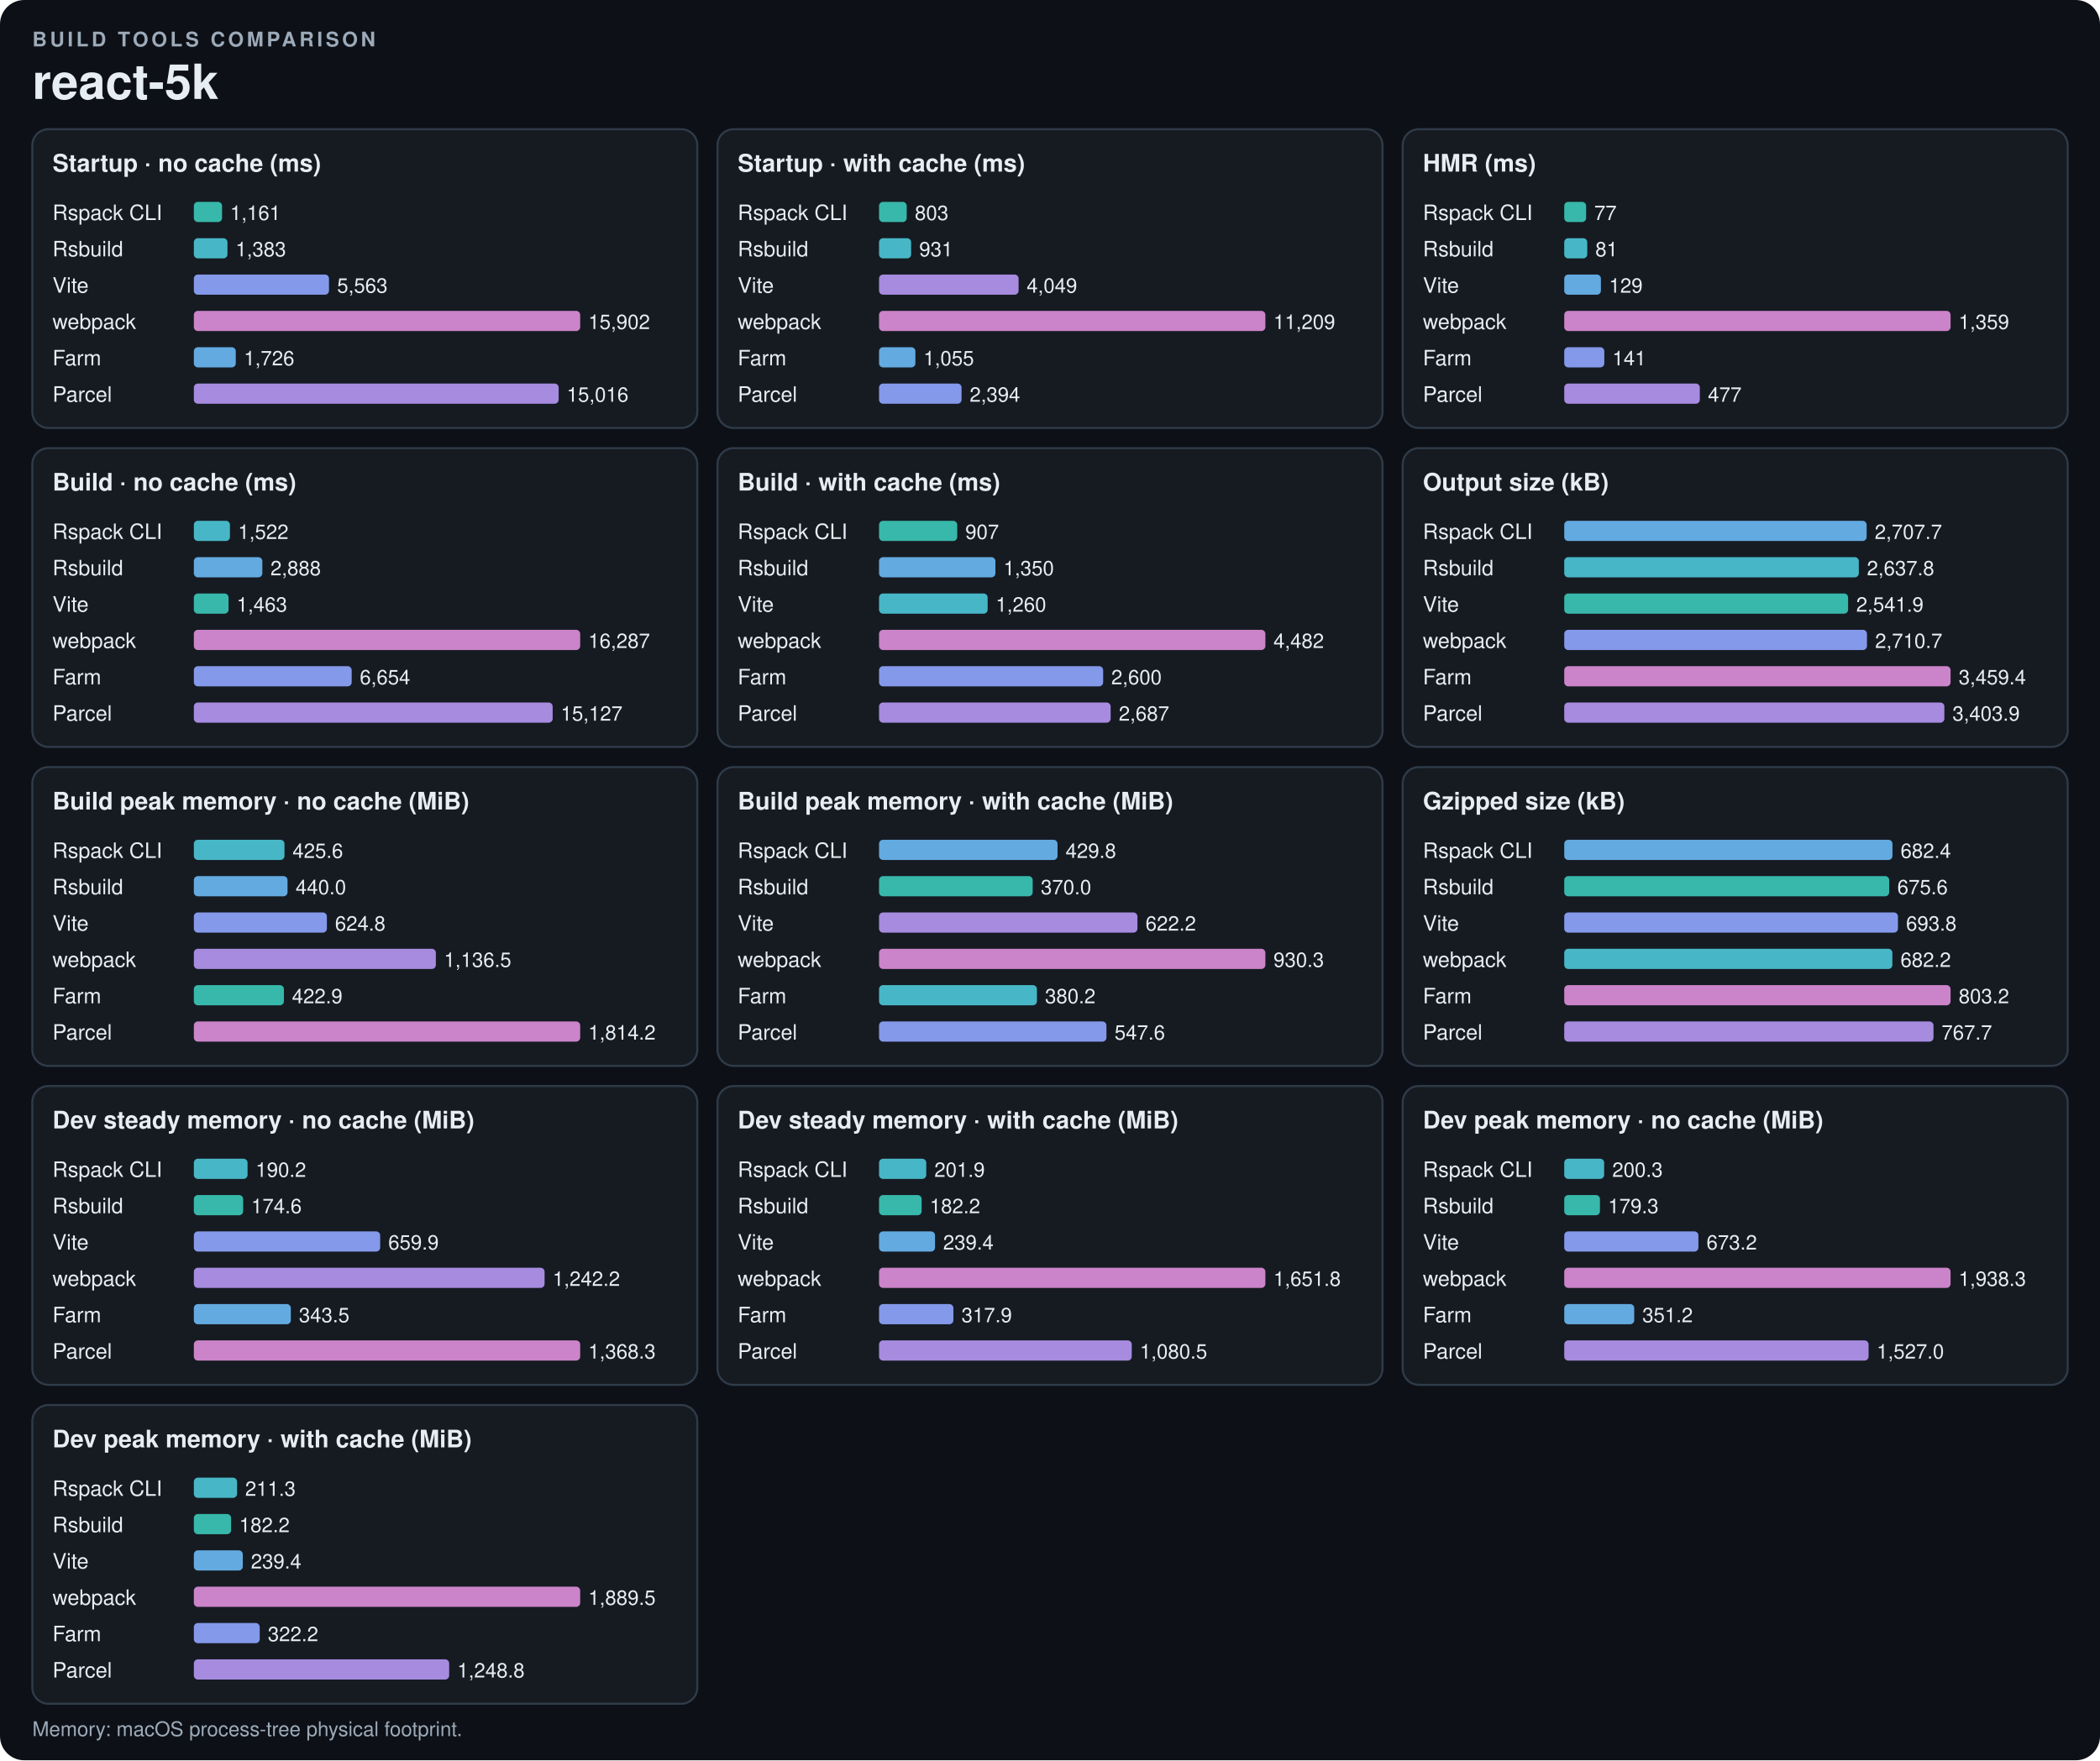
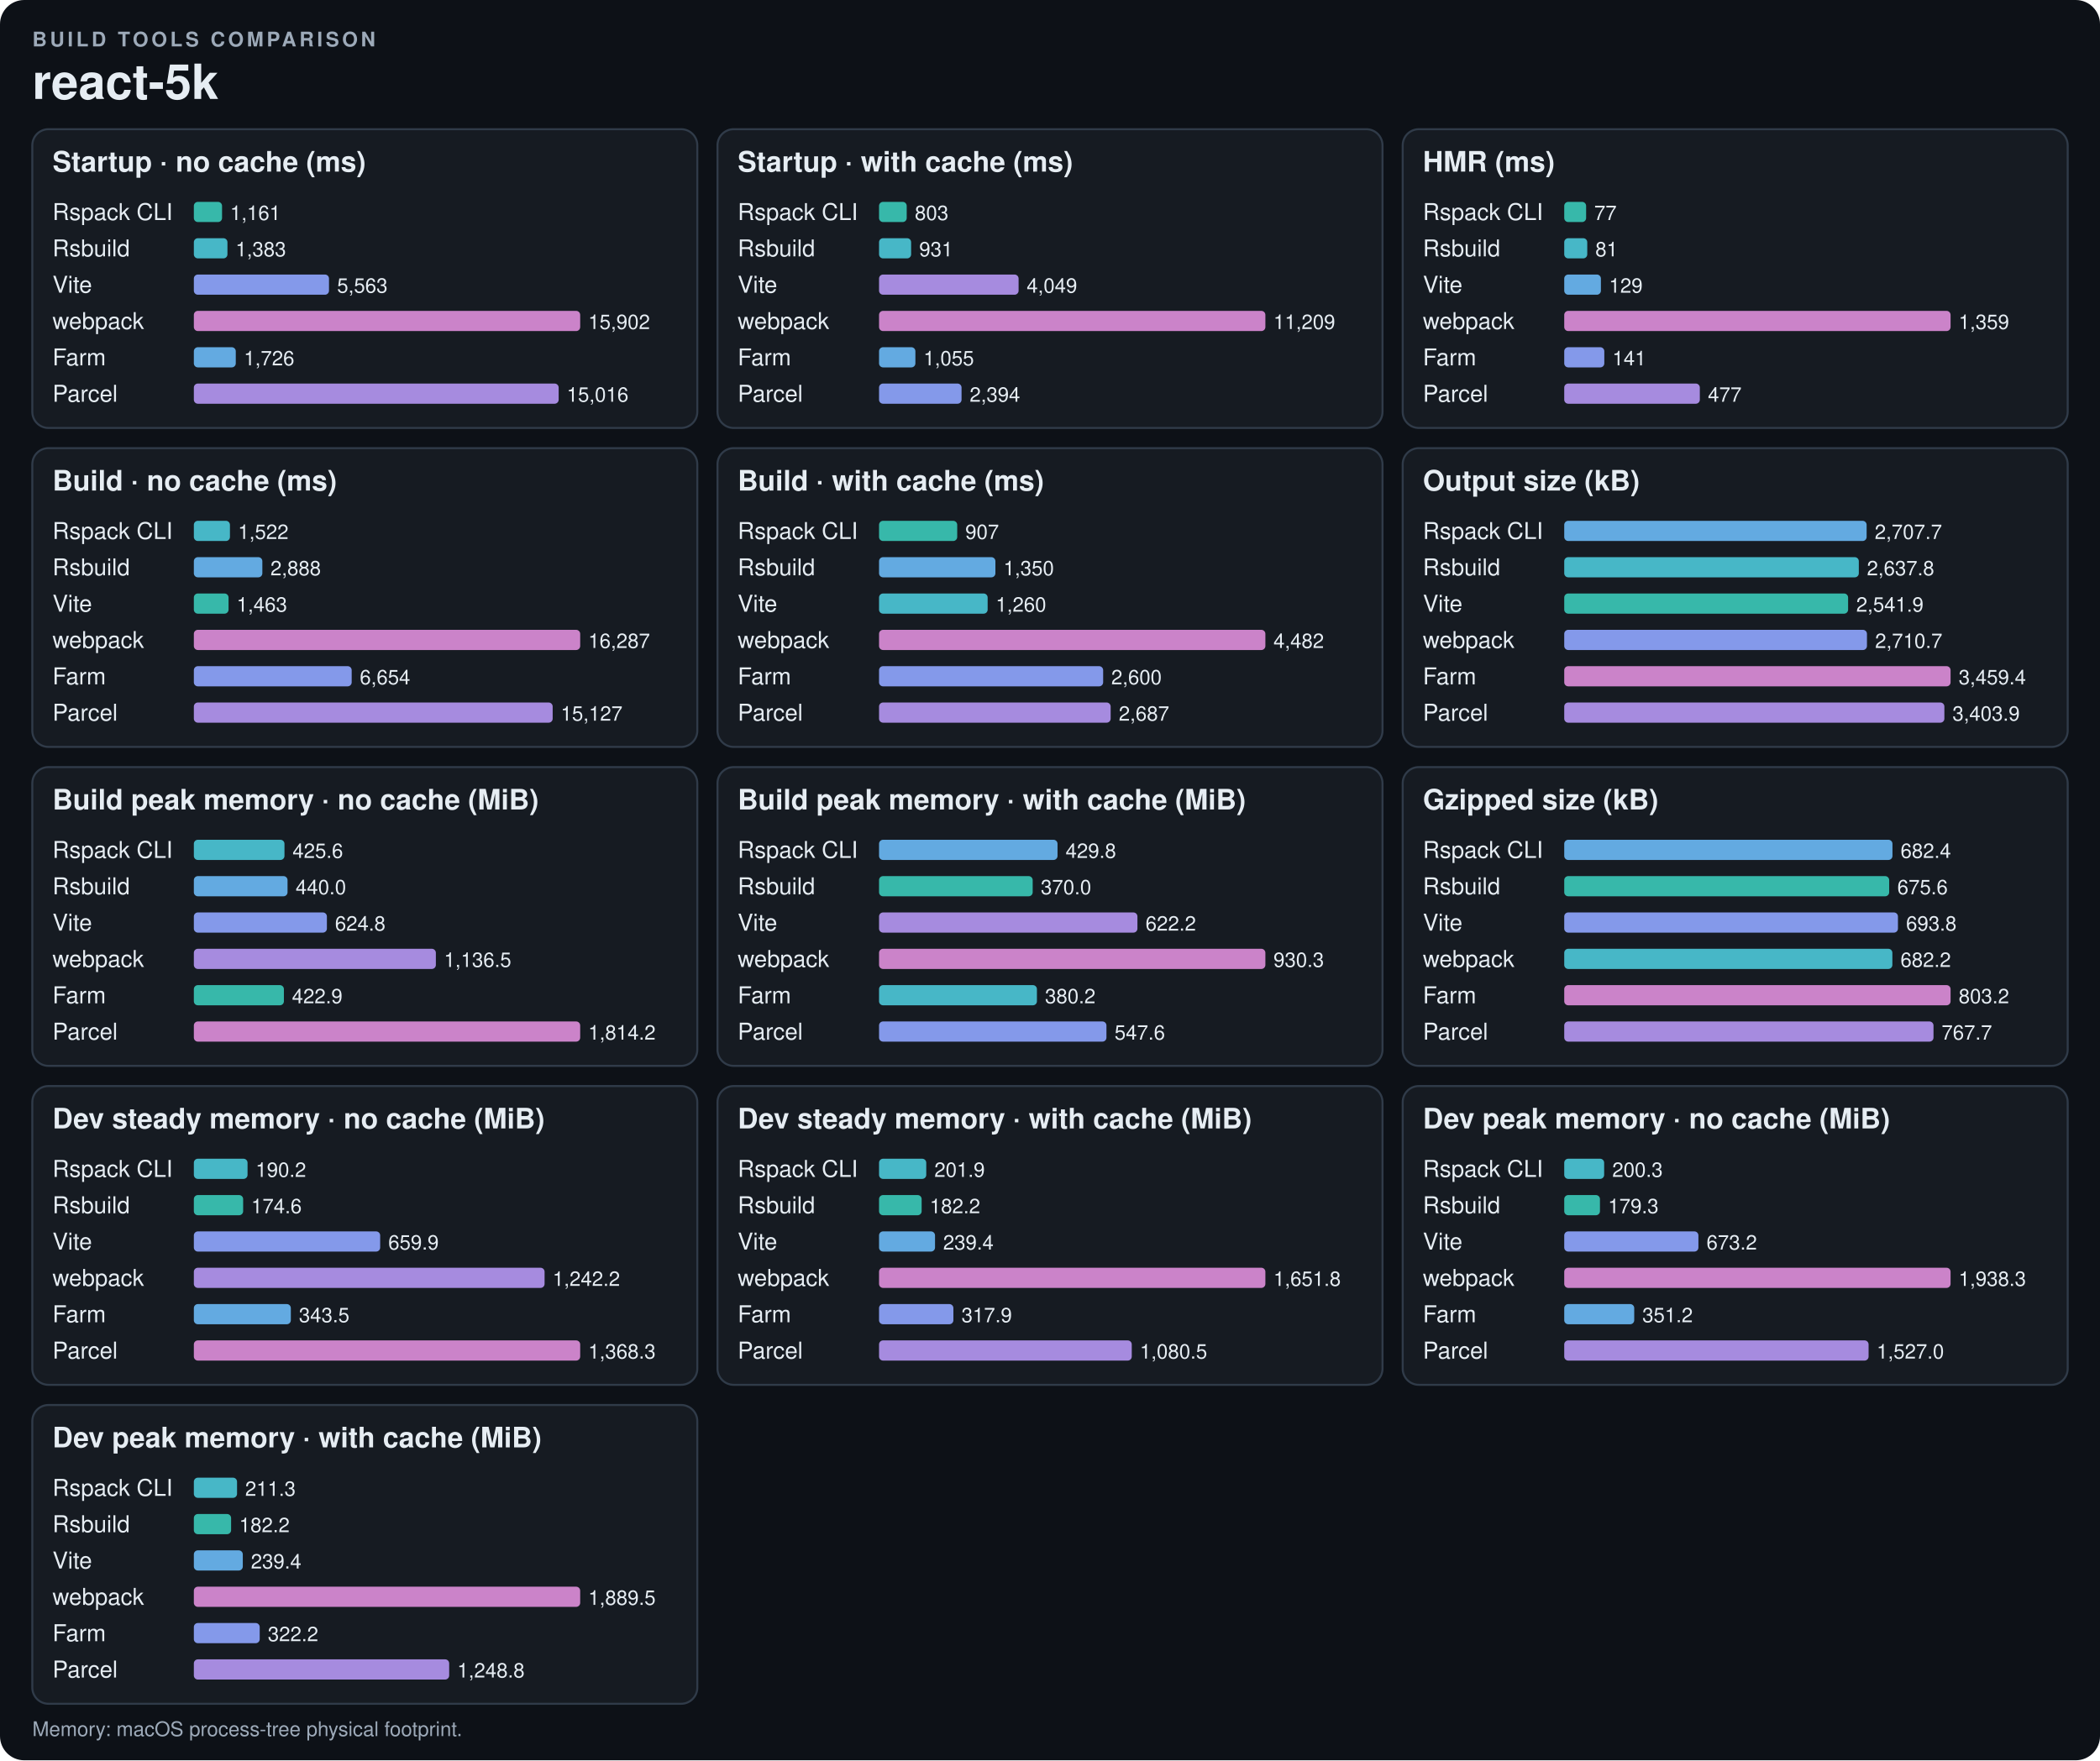
<svg xmlns="http://www.w3.org/2000/svg" width="1040" height="872" viewBox="0 0 1040 872" role="img" aria-labelledby="title description">
  <g font-family="-apple-system, BlinkMacSystemFont, 'Segoe UI', Helvetica, Arial, sans-serif" style="font-variant-numeric:tabular-nums">
    <rect width="1040" height="872" rx="12" fill="#0d1117" />
    <text x="16" y="23" font-size="10" fill="#9daab9" font-weight="700" letter-spacing="1.5">BUILD TOOLS COMPARISON</text>
    <text x="16" y="49" font-size="24" fill="#e6edf3" font-weight="700">react-5k</text>
    <g class="chart" data-metric="Startup (no cache)" data-table="Development metrics" data-scale="15902">
      <rect x="16" y="64" width="329.333" height="148" rx="8" fill="#161b22" stroke="#303b49" />
-       <text x="26" y="85" font-size="12" fill="#e6edf3" font-weight="650">Startup · no cache (ms)</text>
-       <text x="26" y="109" font-size="10.5" fill="#e6edf3">Rspack CLI</text>
+       <text x="26" y="85" font-size="14" fill="#e6edf3" font-weight="650">Startup · no cache (ms)</text>
+       <text x="26" y="109" font-size="11.5" fill="#e6edf3">Rspack CLI</text>
      <rect class="bar" data-rank="1" x="96" y="100" width="13.969" height="10" rx="2" fill="#37b8aa" />
      <text x="113.969" y="109" font-size="10" fill="#e6edf3">1,161</text>
-       <text x="26" y="127" font-size="10.5" fill="#e6edf3">Rsbuild</text>
+       <text x="26" y="127" font-size="11.5" fill="#e6edf3">Rsbuild</text>
      <rect class="bar" data-rank="2" x="96" y="118" width="16.640" height="10" rx="2" fill="#47b7c7" />
      <text x="116.64" y="127" font-size="10" fill="#e6edf3">1,383</text>
-       <text x="26" y="145" font-size="10.5" fill="#e6edf3">Vite</text>
+       <text x="26" y="145" font-size="11.5" fill="#e6edf3">Vite</text>
      <rect class="bar" data-rank="4" x="96" y="136" width="66.934" height="10" rx="2" fill="#8499ea" />
      <text x="166.934" y="145" font-size="10" fill="#e6edf3">5,563</text>
-       <text x="26" y="163" font-size="10.5" fill="#e6edf3">webpack</text>
+       <text x="26" y="163" font-size="11.5" fill="#e6edf3">webpack</text>
      <rect class="bar" data-rank="6" x="96" y="154" width="191.333" height="10" rx="2" fill="#cb83c9" />
      <text x="291.333" y="163" font-size="10" fill="#e6edf3">15,902</text>
-       <text x="26" y="181" font-size="10.5" fill="#e6edf3">Farm</text>
+       <text x="26" y="181" font-size="11.5" fill="#e6edf3">Farm</text>
      <rect class="bar" data-rank="3" x="96" y="172" width="20.767" height="10" rx="2" fill="#63aae1" />
      <text x="120.767" y="181" font-size="10" fill="#e6edf3">1,726</text>
-       <text x="26" y="199" font-size="10.5" fill="#e6edf3">Parcel</text>
+       <text x="26" y="199" font-size="11.5" fill="#e6edf3">Parcel</text>
      <rect class="bar" data-rank="5" x="96" y="190" width="180.673" height="10" rx="2" fill="#a68bdf" />
      <text x="280.673" y="199" font-size="10" fill="#e6edf3">15,016</text>
    </g>
    <g class="chart" data-metric="Startup (with cache)" data-table="Development metrics" data-scale="11209">
      <rect x="355.333" y="64" width="329.333" height="148" rx="8" fill="#161b22" stroke="#303b49" />
-       <text x="365.333" y="85" font-size="12" fill="#e6edf3" font-weight="650">Startup · with cache (ms)</text>
-       <text x="365.333" y="109" font-size="10.5" fill="#e6edf3">Rspack CLI</text>
+       <text x="365.333" y="85" font-size="14" fill="#e6edf3" font-weight="650">Startup · with cache (ms)</text>
+       <text x="365.333" y="109" font-size="11.5" fill="#e6edf3">Rspack CLI</text>
      <rect class="bar" data-rank="1" x="435.333" y="100" width="13.707" height="10" rx="2" fill="#37b8aa" />
      <text x="453.04" y="109" font-size="10" fill="#e6edf3">803</text>
-       <text x="365.333" y="127" font-size="10.5" fill="#e6edf3">Rsbuild</text>
+       <text x="365.333" y="127" font-size="11.5" fill="#e6edf3">Rsbuild</text>
      <rect class="bar" data-rank="2" x="435.333" y="118" width="15.892" height="10" rx="2" fill="#47b7c7" />
      <text x="455.225" y="127" font-size="10" fill="#e6edf3">931</text>
-       <text x="365.333" y="145" font-size="10.5" fill="#e6edf3">Vite</text>
+       <text x="365.333" y="145" font-size="11.5" fill="#e6edf3">Vite</text>
      <rect class="bar" data-rank="5" x="435.333" y="136" width="69.115" height="10" rx="2" fill="#a68bdf" />
      <text x="508.448" y="145" font-size="10" fill="#e6edf3">4,049</text>
-       <text x="365.333" y="163" font-size="10.5" fill="#e6edf3">webpack</text>
+       <text x="365.333" y="163" font-size="11.5" fill="#e6edf3">webpack</text>
      <rect class="bar" data-rank="6" x="435.333" y="154" width="191.333" height="10" rx="2" fill="#cb83c9" />
      <text x="630.667" y="163" font-size="10" fill="#e6edf3">11,209</text>
-       <text x="365.333" y="181" font-size="10.5" fill="#e6edf3">Farm</text>
+       <text x="365.333" y="181" font-size="11.5" fill="#e6edf3">Farm</text>
      <rect class="bar" data-rank="3" x="435.333" y="172" width="18.008" height="10" rx="2" fill="#63aae1" />
      <text x="457.342" y="181" font-size="10" fill="#e6edf3">1,055</text>
-       <text x="365.333" y="199" font-size="10.5" fill="#e6edf3">Parcel</text>
+       <text x="365.333" y="199" font-size="11.5" fill="#e6edf3">Parcel</text>
      <rect class="bar" data-rank="4" x="435.333" y="190" width="40.865" height="10" rx="2" fill="#8499ea" />
      <text x="480.198" y="199" font-size="10" fill="#e6edf3">2,394</text>
    </g>
    <g class="chart" data-metric="HMR" data-table="Development metrics" data-scale="1359">
      <rect x="694.667" y="64" width="329.333" height="148" rx="8" fill="#161b22" stroke="#303b49" />
-       <text x="704.667" y="85" font-size="12" fill="#e6edf3" font-weight="650">HMR (ms)</text>
-       <text x="704.667" y="109" font-size="10.5" fill="#e6edf3">Rspack CLI</text>
+       <text x="704.667" y="85" font-size="14" fill="#e6edf3" font-weight="650">HMR (ms)</text>
+       <text x="704.667" y="109" font-size="11.5" fill="#e6edf3">Rspack CLI</text>
      <rect class="bar" data-rank="1" x="774.667" y="100" width="10.841" height="10" rx="2" fill="#37b8aa" />
      <text x="789.507" y="109" font-size="10" fill="#e6edf3">77</text>
-       <text x="704.667" y="127" font-size="10.5" fill="#e6edf3">Rsbuild</text>
+       <text x="704.667" y="127" font-size="11.5" fill="#e6edf3">Rsbuild</text>
      <rect class="bar" data-rank="2" x="774.667" y="118" width="11.404" height="10" rx="2" fill="#47b7c7" />
      <text x="790.071" y="127" font-size="10" fill="#e6edf3">81</text>
-       <text x="704.667" y="145" font-size="10.5" fill="#e6edf3">Vite</text>
+       <text x="704.667" y="145" font-size="11.5" fill="#e6edf3">Vite</text>
      <rect class="bar" data-rank="3" x="774.667" y="136" width="18.162" height="10" rx="2" fill="#63aae1" />
      <text x="796.829" y="145" font-size="10" fill="#e6edf3">129</text>
-       <text x="704.667" y="163" font-size="10.5" fill="#e6edf3">webpack</text>
+       <text x="704.667" y="163" font-size="11.5" fill="#e6edf3">webpack</text>
      <rect class="bar" data-rank="6" x="774.667" y="154" width="191.333" height="10" rx="2" fill="#cb83c9" />
      <text x="970" y="163" font-size="10" fill="#e6edf3">1,359</text>
-       <text x="704.667" y="181" font-size="10.5" fill="#e6edf3">Farm</text>
+       <text x="704.667" y="181" font-size="11.5" fill="#e6edf3">Farm</text>
      <rect class="bar" data-rank="4" x="774.667" y="172" width="19.851" height="10" rx="2" fill="#8499ea" />
      <text x="798.518" y="181" font-size="10" fill="#e6edf3">141</text>
-       <text x="704.667" y="199" font-size="10.5" fill="#e6edf3">Parcel</text>
+       <text x="704.667" y="199" font-size="11.5" fill="#e6edf3">Parcel</text>
      <rect class="bar" data-rank="5" x="774.667" y="190" width="67.157" height="10" rx="2" fill="#a68bdf" />
      <text x="845.823" y="199" font-size="10" fill="#e6edf3">477</text>
    </g>
    <g class="chart" data-metric="Build (no cache)" data-table="Build metrics" data-scale="16287">
      <rect x="16" y="222" width="329.333" height="148" rx="8" fill="#161b22" stroke="#303b49" />
-       <text x="26" y="243" font-size="12" fill="#e6edf3" font-weight="650">Build · no cache (ms)</text>
-       <text x="26" y="267" font-size="10.5" fill="#e6edf3">Rspack CLI</text>
+       <text x="26" y="243" font-size="14" fill="#e6edf3" font-weight="650">Build · no cache (ms)</text>
+       <text x="26" y="267" font-size="11.5" fill="#e6edf3">Rspack CLI</text>
      <rect class="bar" data-rank="2" x="96" y="258" width="17.880" height="10" rx="2" fill="#47b7c7" />
      <text x="117.88" y="267" font-size="10" fill="#e6edf3">1,522</text>
-       <text x="26" y="285" font-size="10.5" fill="#e6edf3">Rsbuild</text>
+       <text x="26" y="285" font-size="11.5" fill="#e6edf3">Rsbuild</text>
      <rect class="bar" data-rank="3" x="96" y="276" width="33.927" height="10" rx="2" fill="#63aae1" />
      <text x="133.927" y="285" font-size="10" fill="#e6edf3">2,888</text>
-       <text x="26" y="303" font-size="10.5" fill="#e6edf3">Vite</text>
+       <text x="26" y="303" font-size="11.5" fill="#e6edf3">Vite</text>
      <rect class="bar" data-rank="1" x="96" y="294" width="17.187" height="10" rx="2" fill="#37b8aa" />
      <text x="117.187" y="303" font-size="10" fill="#e6edf3">1,463</text>
-       <text x="26" y="321" font-size="10.5" fill="#e6edf3">webpack</text>
+       <text x="26" y="321" font-size="11.5" fill="#e6edf3">webpack</text>
      <rect class="bar" data-rank="6" x="96" y="312" width="191.333" height="10" rx="2" fill="#cb83c9" />
      <text x="291.333" y="321" font-size="10" fill="#e6edf3">16,287</text>
-       <text x="26" y="339" font-size="10.5" fill="#e6edf3">Farm</text>
+       <text x="26" y="339" font-size="11.5" fill="#e6edf3">Farm</text>
      <rect class="bar" data-rank="4" x="96" y="330" width="78.169" height="10" rx="2" fill="#8499ea" />
      <text x="178.169" y="339" font-size="10" fill="#e6edf3">6,654</text>
-       <text x="26" y="357" font-size="10.5" fill="#e6edf3">Parcel</text>
+       <text x="26" y="357" font-size="11.5" fill="#e6edf3">Parcel</text>
      <rect class="bar" data-rank="5" x="96" y="348" width="177.706" height="10" rx="2" fill="#a68bdf" />
      <text x="277.706" y="357" font-size="10" fill="#e6edf3">15,127</text>
    </g>
    <g class="chart" data-metric="Build (with cache)" data-table="Build metrics" data-scale="4482">
      <rect x="355.333" y="222" width="329.333" height="148" rx="8" fill="#161b22" stroke="#303b49" />
-       <text x="365.333" y="243" font-size="12" fill="#e6edf3" font-weight="650">Build · with cache (ms)</text>
-       <text x="365.333" y="267" font-size="10.5" fill="#e6edf3">Rspack CLI</text>
+       <text x="365.333" y="243" font-size="14" fill="#e6edf3" font-weight="650">Build · with cache (ms)</text>
+       <text x="365.333" y="267" font-size="11.5" fill="#e6edf3">Rspack CLI</text>
      <rect class="bar" data-rank="1" x="435.333" y="258" width="38.719" height="10" rx="2" fill="#37b8aa" />
      <text x="478.053" y="267" font-size="10" fill="#e6edf3">907</text>
-       <text x="365.333" y="285" font-size="10.5" fill="#e6edf3">Rsbuild</text>
+       <text x="365.333" y="285" font-size="11.5" fill="#e6edf3">Rsbuild</text>
      <rect class="bar" data-rank="3" x="435.333" y="276" width="57.631" height="10" rx="2" fill="#63aae1" />
      <text x="496.964" y="285" font-size="10" fill="#e6edf3">1,350</text>
-       <text x="365.333" y="303" font-size="10.5" fill="#e6edf3">Vite</text>
+       <text x="365.333" y="303" font-size="11.5" fill="#e6edf3">Vite</text>
      <rect class="bar" data-rank="2" x="435.333" y="294" width="53.788" height="10" rx="2" fill="#47b7c7" />
      <text x="493.122" y="303" font-size="10" fill="#e6edf3">1,260</text>
-       <text x="365.333" y="321" font-size="10.5" fill="#e6edf3">webpack</text>
+       <text x="365.333" y="321" font-size="11.5" fill="#e6edf3">webpack</text>
      <rect class="bar" data-rank="6" x="435.333" y="312" width="191.333" height="10" rx="2" fill="#cb83c9" />
      <text x="630.667" y="321" font-size="10" fill="#e6edf3">4,482</text>
-       <text x="365.333" y="339" font-size="10.5" fill="#e6edf3">Farm</text>
+       <text x="365.333" y="339" font-size="11.5" fill="#e6edf3">Farm</text>
      <rect class="bar" data-rank="4" x="435.333" y="330" width="110.992" height="10" rx="2" fill="#8499ea" />
      <text x="550.325" y="339" font-size="10" fill="#e6edf3">2,600</text>
-       <text x="365.333" y="357" font-size="10.5" fill="#e6edf3">Parcel</text>
+       <text x="365.333" y="357" font-size="11.5" fill="#e6edf3">Parcel</text>
      <rect class="bar" data-rank="5" x="435.333" y="348" width="114.706" height="10" rx="2" fill="#a68bdf" />
      <text x="554.039" y="357" font-size="10" fill="#e6edf3">2,687</text>
    </g>
    <g class="chart" data-metric="Output size" data-table="Build metrics" data-scale="3459.4">
      <rect x="694.667" y="222" width="329.333" height="148" rx="8" fill="#161b22" stroke="#303b49" />
-       <text x="704.667" y="243" font-size="12" fill="#e6edf3" font-weight="650">Output size (kB)</text>
-       <text x="704.667" y="267" font-size="10.5" fill="#e6edf3">Rspack CLI</text>
+       <text x="704.667" y="243" font-size="14" fill="#e6edf3" font-weight="650">Output size (kB)</text>
+       <text x="704.667" y="267" font-size="11.5" fill="#e6edf3">Rspack CLI</text>
      <rect class="bar" data-rank="3" x="774.667" y="258" width="149.758" height="10" rx="2" fill="#63aae1" />
      <text x="928.425" y="267" font-size="10" fill="#e6edf3">2,707.7</text>
-       <text x="704.667" y="285" font-size="10.5" fill="#e6edf3">Rsbuild</text>
+       <text x="704.667" y="285" font-size="11.5" fill="#e6edf3">Rsbuild</text>
      <rect class="bar" data-rank="2" x="774.667" y="276" width="145.892" height="10" rx="2" fill="#47b7c7" />
      <text x="924.559" y="285" font-size="10" fill="#e6edf3">2,637.8</text>
-       <text x="704.667" y="303" font-size="10.5" fill="#e6edf3">Vite</text>
+       <text x="704.667" y="303" font-size="11.5" fill="#e6edf3">Vite</text>
      <rect class="bar" data-rank="1" x="774.667" y="294" width="140.588" height="10" rx="2" fill="#37b8aa" />
      <text x="919.255" y="303" font-size="10" fill="#e6edf3">2,541.9</text>
-       <text x="704.667" y="321" font-size="10.5" fill="#e6edf3">webpack</text>
+       <text x="704.667" y="321" font-size="11.5" fill="#e6edf3">webpack</text>
      <rect class="bar" data-rank="4" x="774.667" y="312" width="149.924" height="10" rx="2" fill="#8499ea" />
      <text x="928.591" y="321" font-size="10" fill="#e6edf3">2,710.7</text>
-       <text x="704.667" y="339" font-size="10.5" fill="#e6edf3">Farm</text>
+       <text x="704.667" y="339" font-size="11.5" fill="#e6edf3">Farm</text>
      <rect class="bar" data-rank="6" x="774.667" y="330" width="191.333" height="10" rx="2" fill="#cb83c9" />
      <text x="970" y="339" font-size="10" fill="#e6edf3">3,459.4</text>
-       <text x="704.667" y="357" font-size="10.5" fill="#e6edf3">Parcel</text>
+       <text x="704.667" y="357" font-size="11.5" fill="#e6edf3">Parcel</text>
      <rect class="bar" data-rank="5" x="774.667" y="348" width="188.264" height="10" rx="2" fill="#a68bdf" />
      <text x="966.93" y="357" font-size="10" fill="#e6edf3">3,403.9</text>
    </g>
    <g class="chart" data-metric="Peak (no cache)" data-table="Build memory (MiB)" data-scale="1814.2">
      <rect x="16" y="380" width="329.333" height="148" rx="8" fill="#161b22" stroke="#303b49" />
-       <text x="26" y="401" font-size="12" fill="#e6edf3" font-weight="650">Build peak memory · no cache (MiB)</text>
-       <text x="26" y="425" font-size="10.5" fill="#e6edf3">Rspack CLI</text>
+       <text x="26" y="401" font-size="14" fill="#e6edf3" font-weight="650">Build peak memory · no cache (MiB)</text>
+       <text x="26" y="425" font-size="11.5" fill="#e6edf3">Rspack CLI</text>
      <rect class="bar" data-rank="2" x="96" y="416" width="44.886" height="10" rx="2" fill="#47b7c7" />
      <text x="144.886" y="425" font-size="10" fill="#e6edf3">425.6</text>
-       <text x="26" y="443" font-size="10.5" fill="#e6edf3">Rsbuild</text>
+       <text x="26" y="443" font-size="11.5" fill="#e6edf3">Rsbuild</text>
      <rect class="bar" data-rank="3" x="96" y="434" width="46.404" height="10" rx="2" fill="#63aae1" />
      <text x="146.404" y="443" font-size="10" fill="#e6edf3">440.0</text>
-       <text x="26" y="461" font-size="10.5" fill="#e6edf3">Vite</text>
+       <text x="26" y="461" font-size="11.5" fill="#e6edf3">Vite</text>
      <rect class="bar" data-rank="4" x="96" y="452" width="65.894" height="10" rx="2" fill="#8499ea" />
      <text x="165.894" y="461" font-size="10" fill="#e6edf3">624.8</text>
-       <text x="26" y="479" font-size="10.5" fill="#e6edf3">webpack</text>
+       <text x="26" y="479" font-size="11.5" fill="#e6edf3">webpack</text>
      <rect class="bar" data-rank="5" x="96" y="470" width="119.860" height="10" rx="2" fill="#a68bdf" />
      <text x="219.86" y="479" font-size="10" fill="#e6edf3">1,136.5</text>
-       <text x="26" y="497" font-size="10.5" fill="#e6edf3">Farm</text>
+       <text x="26" y="497" font-size="11.5" fill="#e6edf3">Farm</text>
      <rect class="bar" data-rank="1" x="96" y="488" width="44.601" height="10" rx="2" fill="#37b8aa" />
      <text x="144.601" y="497" font-size="10" fill="#e6edf3">422.9</text>
-       <text x="26" y="515" font-size="10.5" fill="#e6edf3">Parcel</text>
+       <text x="26" y="515" font-size="11.5" fill="#e6edf3">Parcel</text>
      <rect class="bar" data-rank="6" x="96" y="506" width="191.333" height="10" rx="2" fill="#cb83c9" />
      <text x="291.333" y="515" font-size="10" fill="#e6edf3">1,814.2</text>
    </g>
    <g class="chart" data-metric="Peak (with cache)" data-table="Build memory (MiB)" data-scale="930.3">
      <rect x="355.333" y="380" width="329.333" height="148" rx="8" fill="#161b22" stroke="#303b49" />
-       <text x="365.333" y="401" font-size="12" fill="#e6edf3" font-weight="650">Build peak memory · with cache (MiB)</text>
-       <text x="365.333" y="425" font-size="10.5" fill="#e6edf3">Rspack CLI</text>
+       <text x="365.333" y="401" font-size="14" fill="#e6edf3" font-weight="650">Build peak memory · with cache (MiB)</text>
+       <text x="365.333" y="425" font-size="11.5" fill="#e6edf3">Rspack CLI</text>
      <rect class="bar" data-rank="3" x="435.333" y="416" width="88.396" height="10" rx="2" fill="#63aae1" />
      <text x="527.73" y="425" font-size="10" fill="#e6edf3">429.8</text>
-       <text x="365.333" y="443" font-size="10.5" fill="#e6edf3">Rsbuild</text>
+       <text x="365.333" y="443" font-size="11.5" fill="#e6edf3">Rsbuild</text>
      <rect class="bar" data-rank="1" x="435.333" y="434" width="76.097" height="10" rx="2" fill="#37b8aa" />
      <text x="515.431" y="443" font-size="10" fill="#e6edf3">370.0</text>
-       <text x="365.333" y="461" font-size="10.5" fill="#e6edf3">Vite</text>
+       <text x="365.333" y="461" font-size="11.5" fill="#e6edf3">Vite</text>
      <rect class="bar" data-rank="5" x="435.333" y="452" width="127.967" height="10" rx="2" fill="#a68bdf" />
      <text x="567.3" y="461" font-size="10" fill="#e6edf3">622.2</text>
-       <text x="365.333" y="479" font-size="10.5" fill="#e6edf3">webpack</text>
+       <text x="365.333" y="479" font-size="11.5" fill="#e6edf3">webpack</text>
      <rect class="bar" data-rank="6" x="435.333" y="470" width="191.333" height="10" rx="2" fill="#cb83c9" />
      <text x="630.667" y="479" font-size="10" fill="#e6edf3">930.3</text>
-       <text x="365.333" y="497" font-size="10.5" fill="#e6edf3">Farm</text>
+       <text x="365.333" y="497" font-size="11.5" fill="#e6edf3">Farm</text>
      <rect class="bar" data-rank="2" x="435.333" y="488" width="78.195" height="10" rx="2" fill="#47b7c7" />
      <text x="517.528" y="497" font-size="10" fill="#e6edf3">380.2</text>
-       <text x="365.333" y="515" font-size="10.5" fill="#e6edf3">Parcel</text>
+       <text x="365.333" y="515" font-size="11.5" fill="#e6edf3">Parcel</text>
      <rect class="bar" data-rank="4" x="435.333" y="506" width="112.624" height="10" rx="2" fill="#8499ea" />
      <text x="551.957" y="515" font-size="10" fill="#e6edf3">547.6</text>
    </g>
    <g class="chart" data-metric="Gzipped size" data-table="Build metrics" data-scale="803.2">
      <rect x="694.667" y="380" width="329.333" height="148" rx="8" fill="#161b22" stroke="#303b49" />
-       <text x="704.667" y="401" font-size="12" fill="#e6edf3" font-weight="650">Gzipped size (kB)</text>
-       <text x="704.667" y="425" font-size="10.5" fill="#e6edf3">Rspack CLI</text>
+       <text x="704.667" y="401" font-size="14" fill="#e6edf3" font-weight="650">Gzipped size (kB)</text>
+       <text x="704.667" y="425" font-size="11.5" fill="#e6edf3">Rspack CLI</text>
      <rect class="bar" data-rank="3" x="774.667" y="416" width="162.557" height="10" rx="2" fill="#63aae1" />
      <text x="941.224" y="425" font-size="10" fill="#e6edf3">682.4</text>
-       <text x="704.667" y="443" font-size="10.5" fill="#e6edf3">Rsbuild</text>
+       <text x="704.667" y="443" font-size="11.5" fill="#e6edf3">Rsbuild</text>
      <rect class="bar" data-rank="1" x="774.667" y="434" width="160.937" height="10" rx="2" fill="#37b8aa" />
      <text x="939.604" y="443" font-size="10" fill="#e6edf3">675.6</text>
-       <text x="704.667" y="461" font-size="10.5" fill="#e6edf3">Vite</text>
+       <text x="704.667" y="461" font-size="11.5" fill="#e6edf3">Vite</text>
      <rect class="bar" data-rank="4" x="774.667" y="452" width="165.273" height="10" rx="2" fill="#8499ea" />
      <text x="943.939" y="461" font-size="10" fill="#e6edf3">693.8</text>
-       <text x="704.667" y="479" font-size="10.5" fill="#e6edf3">webpack</text>
+       <text x="704.667" y="479" font-size="11.5" fill="#e6edf3">webpack</text>
      <rect class="bar" data-rank="2" x="774.667" y="470" width="162.509" height="10" rx="2" fill="#47b7c7" />
      <text x="941.176" y="479" font-size="10" fill="#e6edf3">682.2</text>
-       <text x="704.667" y="497" font-size="10.5" fill="#e6edf3">Farm</text>
+       <text x="704.667" y="497" font-size="11.5" fill="#e6edf3">Farm</text>
      <rect class="bar" data-rank="6" x="774.667" y="488" width="191.333" height="10" rx="2" fill="#cb83c9" />
      <text x="970" y="497" font-size="10" fill="#e6edf3">803.2</text>
-       <text x="704.667" y="515" font-size="10.5" fill="#e6edf3">Parcel</text>
+       <text x="704.667" y="515" font-size="11.5" fill="#e6edf3">Parcel</text>
      <rect class="bar" data-rank="5" x="774.667" y="506" width="182.877" height="10" rx="2" fill="#a68bdf" />
      <text x="961.543" y="515" font-size="10" fill="#e6edf3">767.7</text>
    </g>
    <g class="chart" data-metric="Steady (no cache)" data-table="Dev memory (MiB)" data-scale="1368.3">
      <rect x="16" y="538" width="329.333" height="148" rx="8" fill="#161b22" stroke="#303b49" />
-       <text x="26" y="559" font-size="12" fill="#e6edf3" font-weight="650">Dev steady memory · no cache (MiB)</text>
-       <text x="26" y="583" font-size="10.5" fill="#e6edf3">Rspack CLI</text>
+       <text x="26" y="559" font-size="14" fill="#e6edf3" font-weight="650">Dev steady memory · no cache (MiB)</text>
+       <text x="26" y="583" font-size="11.5" fill="#e6edf3">Rspack CLI</text>
      <rect class="bar" data-rank="2" x="96" y="574" width="26.596" height="10" rx="2" fill="#47b7c7" />
      <text x="126.596" y="583" font-size="10" fill="#e6edf3">190.2</text>
-       <text x="26" y="601" font-size="10.5" fill="#e6edf3">Rsbuild</text>
+       <text x="26" y="601" font-size="11.5" fill="#e6edf3">Rsbuild</text>
      <rect class="bar" data-rank="1" x="96" y="592" width="24.415" height="10" rx="2" fill="#37b8aa" />
      <text x="124.415" y="601" font-size="10" fill="#e6edf3">174.6</text>
-       <text x="26" y="619" font-size="10.5" fill="#e6edf3">Vite</text>
+       <text x="26" y="619" font-size="11.5" fill="#e6edf3">Vite</text>
      <rect class="bar" data-rank="4" x="96" y="610" width="92.276" height="10" rx="2" fill="#8499ea" />
      <text x="192.276" y="619" font-size="10" fill="#e6edf3">659.9</text>
-       <text x="26" y="637" font-size="10.5" fill="#e6edf3">webpack</text>
+       <text x="26" y="637" font-size="11.5" fill="#e6edf3">webpack</text>
      <rect class="bar" data-rank="5" x="96" y="628" width="173.700" height="10" rx="2" fill="#a68bdf" />
      <text x="273.7" y="637" font-size="10" fill="#e6edf3">1,242.2</text>
-       <text x="26" y="655" font-size="10.5" fill="#e6edf3">Farm</text>
+       <text x="26" y="655" font-size="11.5" fill="#e6edf3">Farm</text>
      <rect class="bar" data-rank="3" x="96" y="646" width="48.033" height="10" rx="2" fill="#63aae1" />
      <text x="148.033" y="655" font-size="10" fill="#e6edf3">343.5</text>
-       <text x="26" y="673" font-size="10.5" fill="#e6edf3">Parcel</text>
+       <text x="26" y="673" font-size="11.5" fill="#e6edf3">Parcel</text>
      <rect class="bar" data-rank="6" x="96" y="664" width="191.333" height="10" rx="2" fill="#cb83c9" />
      <text x="291.333" y="673" font-size="10" fill="#e6edf3">1,368.3</text>
    </g>
    <g class="chart" data-metric="Steady (with cache)" data-table="Dev memory (MiB)" data-scale="1651.8">
      <rect x="355.333" y="538" width="329.333" height="148" rx="8" fill="#161b22" stroke="#303b49" />
-       <text x="365.333" y="559" font-size="12" fill="#e6edf3" font-weight="650">Dev steady memory · with cache (MiB)</text>
-       <text x="365.333" y="583" font-size="10.5" fill="#e6edf3">Rspack CLI</text>
+       <text x="365.333" y="559" font-size="14" fill="#e6edf3" font-weight="650">Dev steady memory · with cache (MiB)</text>
+       <text x="365.333" y="583" font-size="11.5" fill="#e6edf3">Rspack CLI</text>
      <rect class="bar" data-rank="2" x="435.333" y="574" width="23.387" height="10" rx="2" fill="#47b7c7" />
      <text x="462.72" y="583" font-size="10" fill="#e6edf3">201.9</text>
-       <text x="365.333" y="601" font-size="10.5" fill="#e6edf3">Rsbuild</text>
+       <text x="365.333" y="601" font-size="11.5" fill="#e6edf3">Rsbuild</text>
      <rect class="bar" data-rank="1" x="435.333" y="592" width="21.105" height="10" rx="2" fill="#37b8aa" />
      <text x="460.438" y="601" font-size="10" fill="#e6edf3">182.2</text>
-       <text x="365.333" y="619" font-size="10.5" fill="#e6edf3">Vite</text>
+       <text x="365.333" y="619" font-size="11.5" fill="#e6edf3">Vite</text>
      <rect class="bar" data-rank="3" x="435.333" y="610" width="27.730" height="10" rx="2" fill="#63aae1" />
      <text x="467.064" y="619" font-size="10" fill="#e6edf3">239.4</text>
-       <text x="365.333" y="637" font-size="10.5" fill="#e6edf3">webpack</text>
+       <text x="365.333" y="637" font-size="11.5" fill="#e6edf3">webpack</text>
      <rect class="bar" data-rank="6" x="435.333" y="628" width="191.333" height="10" rx="2" fill="#cb83c9" />
      <text x="630.667" y="637" font-size="10" fill="#e6edf3">1,651.8</text>
-       <text x="365.333" y="655" font-size="10.5" fill="#e6edf3">Farm</text>
+       <text x="365.333" y="655" font-size="11.5" fill="#e6edf3">Farm</text>
      <rect class="bar" data-rank="4" x="435.333" y="646" width="36.823" height="10" rx="2" fill="#8499ea" />
      <text x="476.157" y="655" font-size="10" fill="#e6edf3">317.9</text>
-       <text x="365.333" y="673" font-size="10.5" fill="#e6edf3">Parcel</text>
+       <text x="365.333" y="673" font-size="11.5" fill="#e6edf3">Parcel</text>
      <rect class="bar" data-rank="5" x="435.333" y="664" width="125.158" height="10" rx="2" fill="#a68bdf" />
      <text x="564.491" y="673" font-size="10" fill="#e6edf3">1,080.5</text>
    </g>
    <g class="chart" data-metric="Peak (no cache)" data-table="Dev memory (MiB)" data-scale="1938.3">
      <rect x="694.667" y="538" width="329.333" height="148" rx="8" fill="#161b22" stroke="#303b49" />
-       <text x="704.667" y="559" font-size="12" fill="#e6edf3" font-weight="650">Dev peak memory · no cache (MiB)</text>
-       <text x="704.667" y="583" font-size="10.5" fill="#e6edf3">Rspack CLI</text>
+       <text x="704.667" y="559" font-size="14" fill="#e6edf3" font-weight="650">Dev peak memory · no cache (MiB)</text>
+       <text x="704.667" y="583" font-size="11.5" fill="#e6edf3">Rspack CLI</text>
      <rect class="bar" data-rank="2" x="774.667" y="574" width="19.772" height="10" rx="2" fill="#47b7c7" />
      <text x="798.439" y="583" font-size="10" fill="#e6edf3">200.3</text>
-       <text x="704.667" y="601" font-size="10.5" fill="#e6edf3">Rsbuild</text>
+       <text x="704.667" y="601" font-size="11.5" fill="#e6edf3">Rsbuild</text>
      <rect class="bar" data-rank="1" x="774.667" y="592" width="17.699" height="10" rx="2" fill="#37b8aa" />
      <text x="796.366" y="601" font-size="10" fill="#e6edf3">179.3</text>
-       <text x="704.667" y="619" font-size="10.5" fill="#e6edf3">Vite</text>
+       <text x="704.667" y="619" font-size="11.5" fill="#e6edf3">Vite</text>
      <rect class="bar" data-rank="4" x="774.667" y="610" width="66.453" height="10" rx="2" fill="#8499ea" />
      <text x="845.12" y="619" font-size="10" fill="#e6edf3">673.2</text>
-       <text x="704.667" y="637" font-size="10.5" fill="#e6edf3">webpack</text>
+       <text x="704.667" y="637" font-size="11.5" fill="#e6edf3">webpack</text>
      <rect class="bar" data-rank="6" x="774.667" y="628" width="191.333" height="10" rx="2" fill="#cb83c9" />
      <text x="970" y="637" font-size="10" fill="#e6edf3">1,938.3</text>
-       <text x="704.667" y="655" font-size="10.5" fill="#e6edf3">Farm</text>
+       <text x="704.667" y="655" font-size="11.5" fill="#e6edf3">Farm</text>
      <rect class="bar" data-rank="3" x="774.667" y="646" width="34.668" height="10" rx="2" fill="#63aae1" />
      <text x="813.334" y="655" font-size="10" fill="#e6edf3">351.2</text>
-       <text x="704.667" y="673" font-size="10.5" fill="#e6edf3">Parcel</text>
+       <text x="704.667" y="673" font-size="11.5" fill="#e6edf3">Parcel</text>
      <rect class="bar" data-rank="5" x="774.667" y="664" width="150.733" height="10" rx="2" fill="#a68bdf" />
      <text x="929.4" y="673" font-size="10" fill="#e6edf3">1,527.0</text>
    </g>
    <g class="chart" data-metric="Peak (with cache)" data-table="Dev memory (MiB)" data-scale="1889.5">
      <rect x="16" y="696" width="329.333" height="148" rx="8" fill="#161b22" stroke="#303b49" />
-       <text x="26" y="717" font-size="12" fill="#e6edf3" font-weight="650">Dev peak memory · with cache (MiB)</text>
-       <text x="26" y="741" font-size="10.5" fill="#e6edf3">Rspack CLI</text>
+       <text x="26" y="717" font-size="14" fill="#e6edf3" font-weight="650">Dev peak memory · with cache (MiB)</text>
+       <text x="26" y="741" font-size="11.5" fill="#e6edf3">Rspack CLI</text>
      <rect class="bar" data-rank="2" x="96" y="732" width="21.397" height="10" rx="2" fill="#47b7c7" />
      <text x="121.397" y="741" font-size="10" fill="#e6edf3">211.3</text>
-       <text x="26" y="759" font-size="10.5" fill="#e6edf3">Rsbuild</text>
+       <text x="26" y="759" font-size="11.5" fill="#e6edf3">Rsbuild</text>
      <rect class="bar" data-rank="1" x="96" y="750" width="18.450" height="10" rx="2" fill="#37b8aa" />
      <text x="118.45" y="759" font-size="10" fill="#e6edf3">182.2</text>
-       <text x="26" y="777" font-size="10.5" fill="#e6edf3">Vite</text>
+       <text x="26" y="777" font-size="11.5" fill="#e6edf3">Vite</text>
      <rect class="bar" data-rank="3" x="96" y="768" width="24.242" height="10" rx="2" fill="#63aae1" />
      <text x="124.242" y="777" font-size="10" fill="#e6edf3">239.4</text>
-       <text x="26" y="795" font-size="10.5" fill="#e6edf3">webpack</text>
+       <text x="26" y="795" font-size="11.5" fill="#e6edf3">webpack</text>
      <rect class="bar" data-rank="6" x="96" y="786" width="191.333" height="10" rx="2" fill="#cb83c9" />
      <text x="291.333" y="795" font-size="10" fill="#e6edf3">1,889.5</text>
-       <text x="26" y="813" font-size="10.5" fill="#e6edf3">Farm</text>
+       <text x="26" y="813" font-size="11.5" fill="#e6edf3">Farm</text>
      <rect class="bar" data-rank="4" x="96" y="804" width="32.626" height="10" rx="2" fill="#8499ea" />
      <text x="132.626" y="813" font-size="10" fill="#e6edf3">322.2</text>
-       <text x="26" y="831" font-size="10.5" fill="#e6edf3">Parcel</text>
+       <text x="26" y="831" font-size="11.5" fill="#e6edf3">Parcel</text>
      <rect class="bar" data-rank="5" x="96" y="822" width="126.455" height="10" rx="2" fill="#a68bdf" />
      <text x="226.455" y="831" font-size="10" fill="#e6edf3">1,248.8</text>
    </g>
    <text x="16" y="860" font-size="10" fill="#9daab9">Memory: macOS process-tree physical footprint.</text>
  </g>
</svg>
